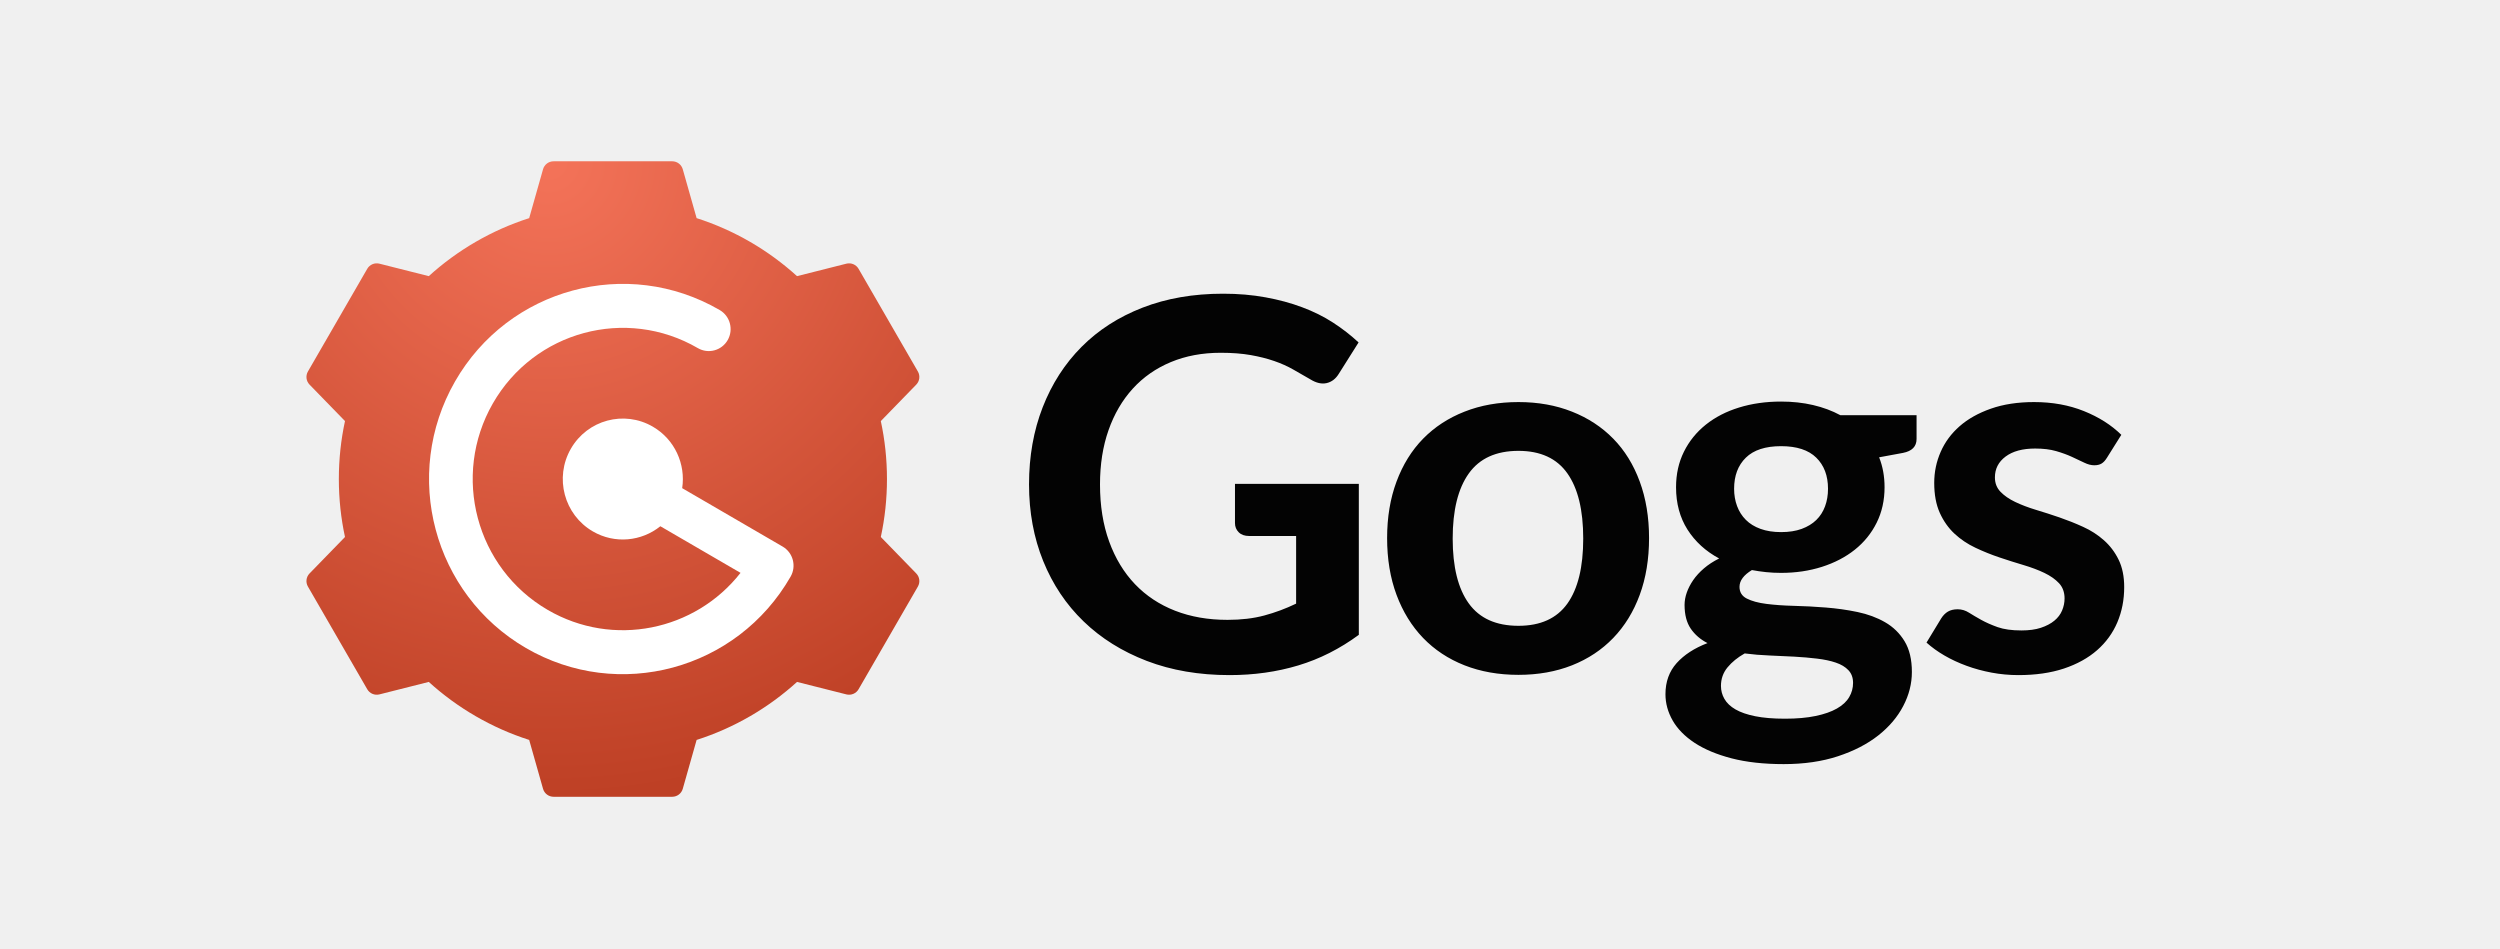
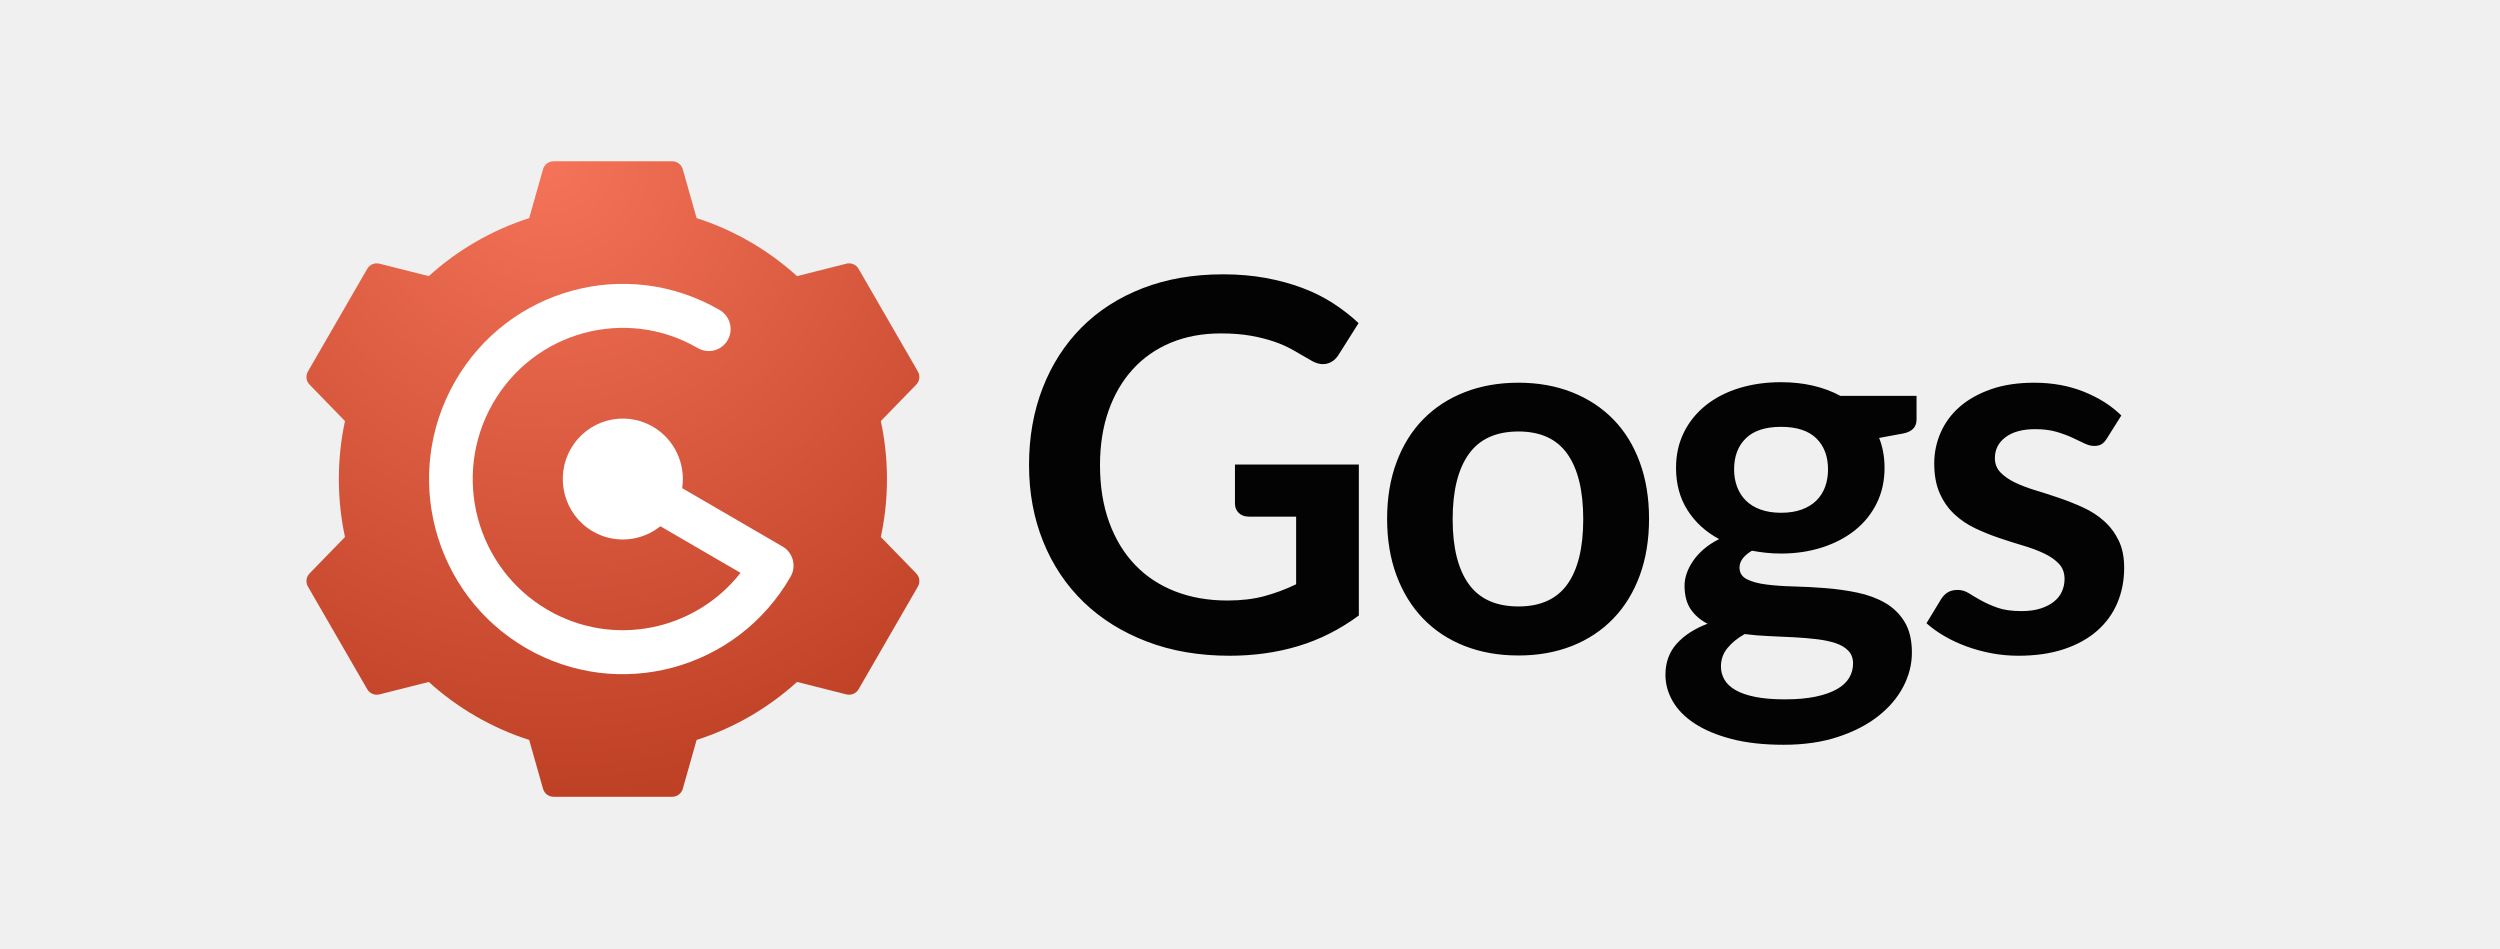
<svg xmlns="http://www.w3.org/2000/svg" width="775px" height="294px" viewBox="0 0 775 294" version="1.1">
  <defs>
    <radialGradient cx="39.607%" cy="0%" fx="39.607%" fy="0%" r="103.684%" gradientTransform="translate(0.396066,0),scale(1,0.964467),rotate(90),translate(-0.396066,-0)" id="radialGradient-1">
      <stop stop-color="#F47359" offset="0%" />
      <stop stop-color="#BE4025" offset="100%" />
    </radialGradient>
  </defs>
  <g id="gogs-定稿" stroke="none" stroke-width="1" fill="none" fill-rule="evenodd">
-     <g id="logo组合备份" transform="translate(-212, -198)">
+     <g id="logo组合-转曲" transform="translate(-212, -198)">
      <g id="logo组合-normal" transform="translate(212, 198)">
        <rect id="矩形" x="0" y="0" width="775" height="294" />
-         <text id="Gogs" font-family="Lato-Bold, Lato" font-size="160" font-weight="bold" line-spacing="180" letter-spacing="-3.556" fill="#030303">
-           <tspan x="313" y="208">Gogs</tspan>
-         </text>
+         <path d="M381.16,203.28 C388.733,203.28 395.84,202.28 402.48,200.28 C409.12,198.28 415.373,195.12 421.24,190.8 L421.24,190.8 L421.24,144 L382.84,144 L382.84,156.16 C382.84,157.28 383.227,158.227 384,159 C384.773,159.773 385.853,160.16 387.24,160.16 L387.24,160.16 L401.8,160.16 L401.8,181.12 C398.6,182.667 395.32,183.893 391.96,184.8 C388.6,185.707 384.787,186.16 380.52,186.16 C374.547,186.16 369.133,185.213 364.28,183.32 C359.427,181.427 355.28,178.68 351.84,175.08 C348.4,171.48 345.733,167.08 343.84,161.88 C341.947,156.68 341,150.773 341,144.16 C341,137.973 341.88,132.373 343.64,127.36 C345.4,122.347 347.907,118.053 351.16,114.48 C354.413,110.907 358.347,108.16 362.96,106.24 C367.573,104.32 372.733,103.36 378.44,103.36 C381.96,103.36 385.067,103.6 387.76,104.08 C390.453,104.56 392.88,105.173 395.04,105.92 C397.2,106.667 399.16,107.547 400.92,108.56 L400.92,108.56 L406.2,111.6 C408.013,112.72 409.693,113.107 411.24,112.76 C412.787,112.413 414.04,111.467 415,109.92 L415,109.92 L421.16,100.16 C418.76,97.92 416.12,95.867 413.24,94 C410.36,92.133 407.173,90.547 403.68,89.24 C400.187,87.933 396.4,86.907 392.32,86.16 C388.24,85.413 383.853,85.04 379.16,85.04 C369.933,85.04 361.613,86.48 354.2,89.36 C346.787,92.24 340.48,96.293 335.28,101.52 C330.08,106.747 326.067,112.987 323.24,120.24 C320.413,127.493 319,135.467 319,144.16 C319,152.747 320.467,160.667 323.4,167.92 C326.333,175.173 330.507,181.413 335.92,186.64 C341.333,191.867 347.867,195.947 355.52,198.88 C363.173,201.813 371.72,203.28 381.16,203.28 Z M470.724,203.2 C476.804,203.2 482.338,202.213 487.324,200.24 C492.311,198.267 496.578,195.44 500.124,191.76 C503.671,188.08 506.404,183.627 508.324,178.4 C510.244,173.173 511.204,167.307 511.204,160.8 C511.204,154.347 510.244,148.507 508.324,143.28 C506.404,138.053 503.671,133.627 500.124,130 C496.578,126.373 492.311,123.573 487.324,121.6 C482.338,119.627 476.804,118.64 470.724,118.64 C464.591,118.64 459.018,119.627 454.004,121.6 C448.991,123.573 444.711,126.373 441.164,130 C437.618,133.627 434.871,138.053 432.924,143.28 C430.978,148.507 430.004,154.347 430.004,160.8 C430.004,167.307 430.978,173.173 432.924,178.4 C434.871,183.627 437.618,188.08 441.164,191.76 C444.711,195.44 448.991,198.267 454.004,200.24 C459.018,202.213 464.591,203.2 470.724,203.2 Z M470.724,188 C463.791,188 458.658,185.693 455.324,181.08 C451.991,176.467 450.324,169.76 450.324,160.96 C450.324,152.16 451.991,145.427 455.324,140.76 C458.658,136.093 463.791,133.76 470.724,133.76 C477.551,133.76 482.604,136.08 485.884,140.72 C489.164,145.36 490.804,152.107 490.804,160.96 C490.804,169.813 489.164,176.533 485.884,181.12 C482.604,185.707 477.551,188 470.724,188 Z M552.929,230.88 C559.222,230.88 564.836,230.067 569.769,228.44 C574.702,226.813 578.862,224.667 582.249,222 C585.636,219.333 588.222,216.293 590.009,212.88 C591.796,209.467 592.689,205.947 592.689,202.32 C592.689,198.427 591.929,195.24 590.409,192.76 C588.889,190.28 586.876,188.32 584.369,186.88 C581.862,185.44 579.009,184.387 575.809,183.72 C572.609,183.053 569.329,182.587 565.969,182.32 C562.609,182.053 559.329,181.88 556.129,181.8 C552.929,181.72 550.076,181.52 547.569,181.2 C545.062,180.88 543.049,180.333 541.529,179.56 C540.009,178.787 539.249,177.573 539.249,175.92 C539.249,174 540.529,172.267 543.089,170.72 C544.529,170.987 545.996,171.2 547.489,171.36 C548.982,171.52 550.529,171.6 552.129,171.6 C556.662,171.6 560.889,170.973 564.809,169.72 C568.729,168.467 572.129,166.693 575.009,164.4 C577.889,162.107 580.142,159.32 581.769,156.04 C583.396,152.76 584.209,149.093 584.209,145.04 C584.209,141.68 583.649,138.587 582.529,135.76 L582.529,135.76 L589.889,134.4 C592.716,133.867 594.129,132.427 594.129,130.08 L594.129,130.08 L594.129,122.72 L570.529,122.72 C567.969,121.333 565.142,120.28 562.049,119.56 C558.956,118.84 555.649,118.48 552.129,118.48 C547.436,118.48 543.102,119.093 539.129,120.32 C535.156,121.547 531.716,123.32 528.809,125.64 C525.902,127.96 523.636,130.76 522.009,134.04 C520.382,137.32 519.569,140.987 519.569,145.04 C519.569,150.053 520.756,154.427 523.129,158.16 C525.502,161.893 528.769,164.88 532.929,167.12 C531.116,168.027 529.542,169.053 528.209,170.2 C526.876,171.347 525.769,172.56 524.889,173.84 C524.009,175.12 523.342,176.413 522.889,177.72 C522.436,179.027 522.209,180.293 522.209,181.52 C522.209,184.56 522.849,187.013 524.129,188.88 C525.409,190.747 527.142,192.24 529.329,193.36 C525.276,194.907 522.089,196.973 519.769,199.56 C517.449,202.147 516.289,205.36 516.289,209.2 C516.289,212.027 517.036,214.747 518.529,217.36 C520.022,219.973 522.289,222.28 525.329,224.28 C528.369,226.28 532.182,227.88 536.769,229.08 C541.356,230.28 546.742,230.88 552.929,230.88 Z M552.129,158.96 C549.729,158.96 547.609,158.627 545.769,157.96 C543.929,157.293 542.409,156.36 541.209,155.16 C540.009,153.96 539.102,152.533 538.489,150.88 C537.876,149.227 537.569,147.44 537.569,145.52 C537.569,141.467 538.782,138.253 541.209,135.88 C543.636,133.507 547.276,132.32 552.129,132.32 C556.982,132.32 560.622,133.507 563.049,135.88 C565.476,138.253 566.689,141.467 566.689,145.52 C566.689,147.493 566.382,149.307 565.769,150.96 C565.156,152.613 564.249,154.027 563.049,155.2 C561.849,156.373 560.342,157.293 558.529,157.96 C556.716,158.627 554.582,158.96 552.129,158.96 Z M553.329,216.8 C549.702,216.8 546.636,216.547 544.129,216.04 C541.622,215.533 539.582,214.827 538.009,213.92 C536.436,213.013 535.289,211.933 534.569,210.68 C533.849,209.427 533.489,208.08 533.489,206.64 C533.489,204.453 534.169,202.533 535.529,200.88 C536.889,199.227 538.662,197.787 540.849,196.56 C543.356,196.88 545.929,197.093 548.569,197.2 C551.209,197.307 553.769,197.427 556.249,197.56 C558.729,197.693 561.076,197.893 563.289,198.16 C565.502,198.427 567.436,198.84 569.089,199.4 C570.742,199.96 572.049,200.747 573.009,201.76 C573.969,202.773 574.449,204.08 574.449,205.68 C574.449,207.28 574.049,208.76 573.249,210.12 C572.449,211.48 571.182,212.653 569.449,213.64 C567.716,214.627 565.516,215.4 562.849,215.96 C560.182,216.52 557.009,216.8 553.329,216.8 Z M625.693,203.28 C631.027,203.28 635.733,202.6 639.813,201.24 C643.893,199.88 647.32,197.987 650.093,195.56 C652.867,193.133 654.96,190.253 656.373,186.92 C657.787,183.587 658.493,179.947 658.493,176 C658.493,172.693 657.92,169.867 656.773,167.52 C655.627,165.173 654.107,163.16 652.213,161.48 C650.32,159.8 648.173,158.413 645.773,157.32 C643.373,156.227 640.933,155.253 638.453,154.4 C635.973,153.547 633.533,152.76 631.133,152.04 C628.733,151.32 626.587,150.507 624.693,149.6 C622.8,148.693 621.28,147.64 620.133,146.44 C618.987,145.24 618.413,143.76 618.413,142 C618.413,139.333 619.52,137.173 621.733,135.52 C623.947,133.867 627,133.04 630.893,133.04 C633.4,133.04 635.573,133.307 637.413,133.84 C639.253,134.373 640.893,134.973 642.333,135.64 C643.773,136.307 645.04,136.907 646.133,137.44 C647.227,137.973 648.253,138.24 649.213,138.24 C650.12,138.24 650.867,138.067 651.453,137.72 C652.04,137.373 652.6,136.773 653.133,135.92 L653.133,135.92 L657.613,128.8 C654.52,125.76 650.653,123.307 646.013,121.44 C641.373,119.573 636.227,118.64 630.573,118.64 C625.507,118.64 621.04,119.32 617.173,120.68 C613.307,122.04 610.08,123.853 607.493,126.12 C604.907,128.387 602.947,131.04 601.613,134.08 C600.28,137.12 599.613,140.32 599.613,143.68 C599.613,147.307 600.187,150.4 601.333,152.96 C602.48,155.52 604,157.68 605.893,159.44 C607.787,161.2 609.947,162.653 612.373,163.8 C614.8,164.947 617.28,165.947 619.813,166.8 C622.347,167.653 624.827,168.44 627.253,169.16 C629.68,169.88 631.84,170.693 633.733,171.6 C635.627,172.507 637.147,173.573 638.293,174.8 C639.44,176.027 640.013,177.6 640.013,179.52 C640.013,180.8 639.76,182.04 639.253,183.24 C638.747,184.44 637.947,185.493 636.853,186.4 C635.76,187.307 634.373,188.04 632.693,188.6 C631.013,189.16 629,189.44 626.653,189.44 C623.667,189.44 621.2,189.093 619.253,188.4 C617.307,187.707 615.613,186.96 614.173,186.16 C612.733,185.36 611.467,184.613 610.373,183.92 C609.28,183.227 608.12,182.88 606.893,182.88 C605.667,182.88 604.653,183.12 603.853,183.6 C603.053,184.08 602.36,184.773 601.773,185.68 L601.773,185.68 L597.213,193.2 C598.813,194.64 600.667,195.973 602.773,197.2 C604.88,198.427 607.173,199.493 609.653,200.4 C612.133,201.307 614.72,202.013 617.413,202.52 C620.107,203.027 622.867,203.28 625.693,203.28 Z" id="Gogs" fill="#030303" fill-rule="nonzero" />
        <g id="graph" transform="translate(95, 50)">
          <path d="M11.946,116.471 C10.697,110.679 10.04,104.666 10.04,98.5 C10.04,92.334 10.697,86.321 11.946,80.529 L0.961,69.232 C-0.098,68.143 -0.305,66.483 0.455,65.167 L18.845,33.333 C19.605,32.017 21.147,31.366 22.62,31.738 L37.921,35.603 C46.79,27.558 57.369,21.361 69.047,17.621 L73.341,2.471 C73.755,1.009 75.091,0 76.611,0 L113.389,0 C114.909,0 116.245,1.009 116.659,2.471 L120.953,17.621 C132.631,21.361 143.21,27.558 152.079,35.603 L167.38,31.738 C168.853,31.366 170.395,32.017 171.155,33.333 L189.545,65.167 C190.305,66.483 190.098,68.143 189.039,69.232 L178.054,80.529 C179.303,86.321 179.96,92.334 179.96,98.5 C179.96,104.666 179.303,110.679 178.054,116.471 L189.039,127.768 C190.098,128.857 190.305,130.517 189.545,131.833 L171.155,163.667 C170.395,164.983 168.853,165.634 167.38,165.262 L152.079,161.397 C143.21,169.442 132.631,175.639 120.953,179.379 L116.659,194.529 C116.245,195.991 114.909,197 113.389,197 L76.611,197 C75.091,197 73.755,195.991 73.341,194.529 L69.047,179.379 C57.369,175.639 46.79,169.442 37.921,161.397 L22.62,165.262 C21.147,165.634 19.605,164.983 18.845,163.667 L0.455,131.833 C-0.305,130.517 -0.098,128.857 0.961,127.768 L11.946,116.471 Z" id="路径" fill="url(#radialGradient-1)" />
          <path d="M109.71,113.135 C103.899,117.818 95.603,118.706 88.769,114.732 C79.867,109.556 76.817,98.093 81.957,89.128 C87.096,80.164 98.479,77.092 107.38,82.268 C114.214,86.241 117.6,93.921 116.478,101.33 L147.615,119.434 C150.852,121.317 151.961,125.485 150.092,128.745 C133.506,157.677 96.771,167.59 68.042,150.886 C39.314,134.182 29.471,97.187 46.057,68.255 C62.644,39.323 99.379,29.41 128.107,46.114 C131.344,47.996 132.453,52.165 130.584,55.425 C128.715,58.685 124.576,59.802 121.339,57.919 C99.085,44.98 70.628,52.659 57.779,75.071 C44.931,97.483 52.556,126.141 74.81,139.081 C95.074,150.863 120.48,145.55 134.563,127.586 L109.71,113.135 Z" id="路径复制-5" fill="#FFFFFF" fill-rule="nonzero" />
        </g>
      </g>
    </g>
  </g>
</svg>
